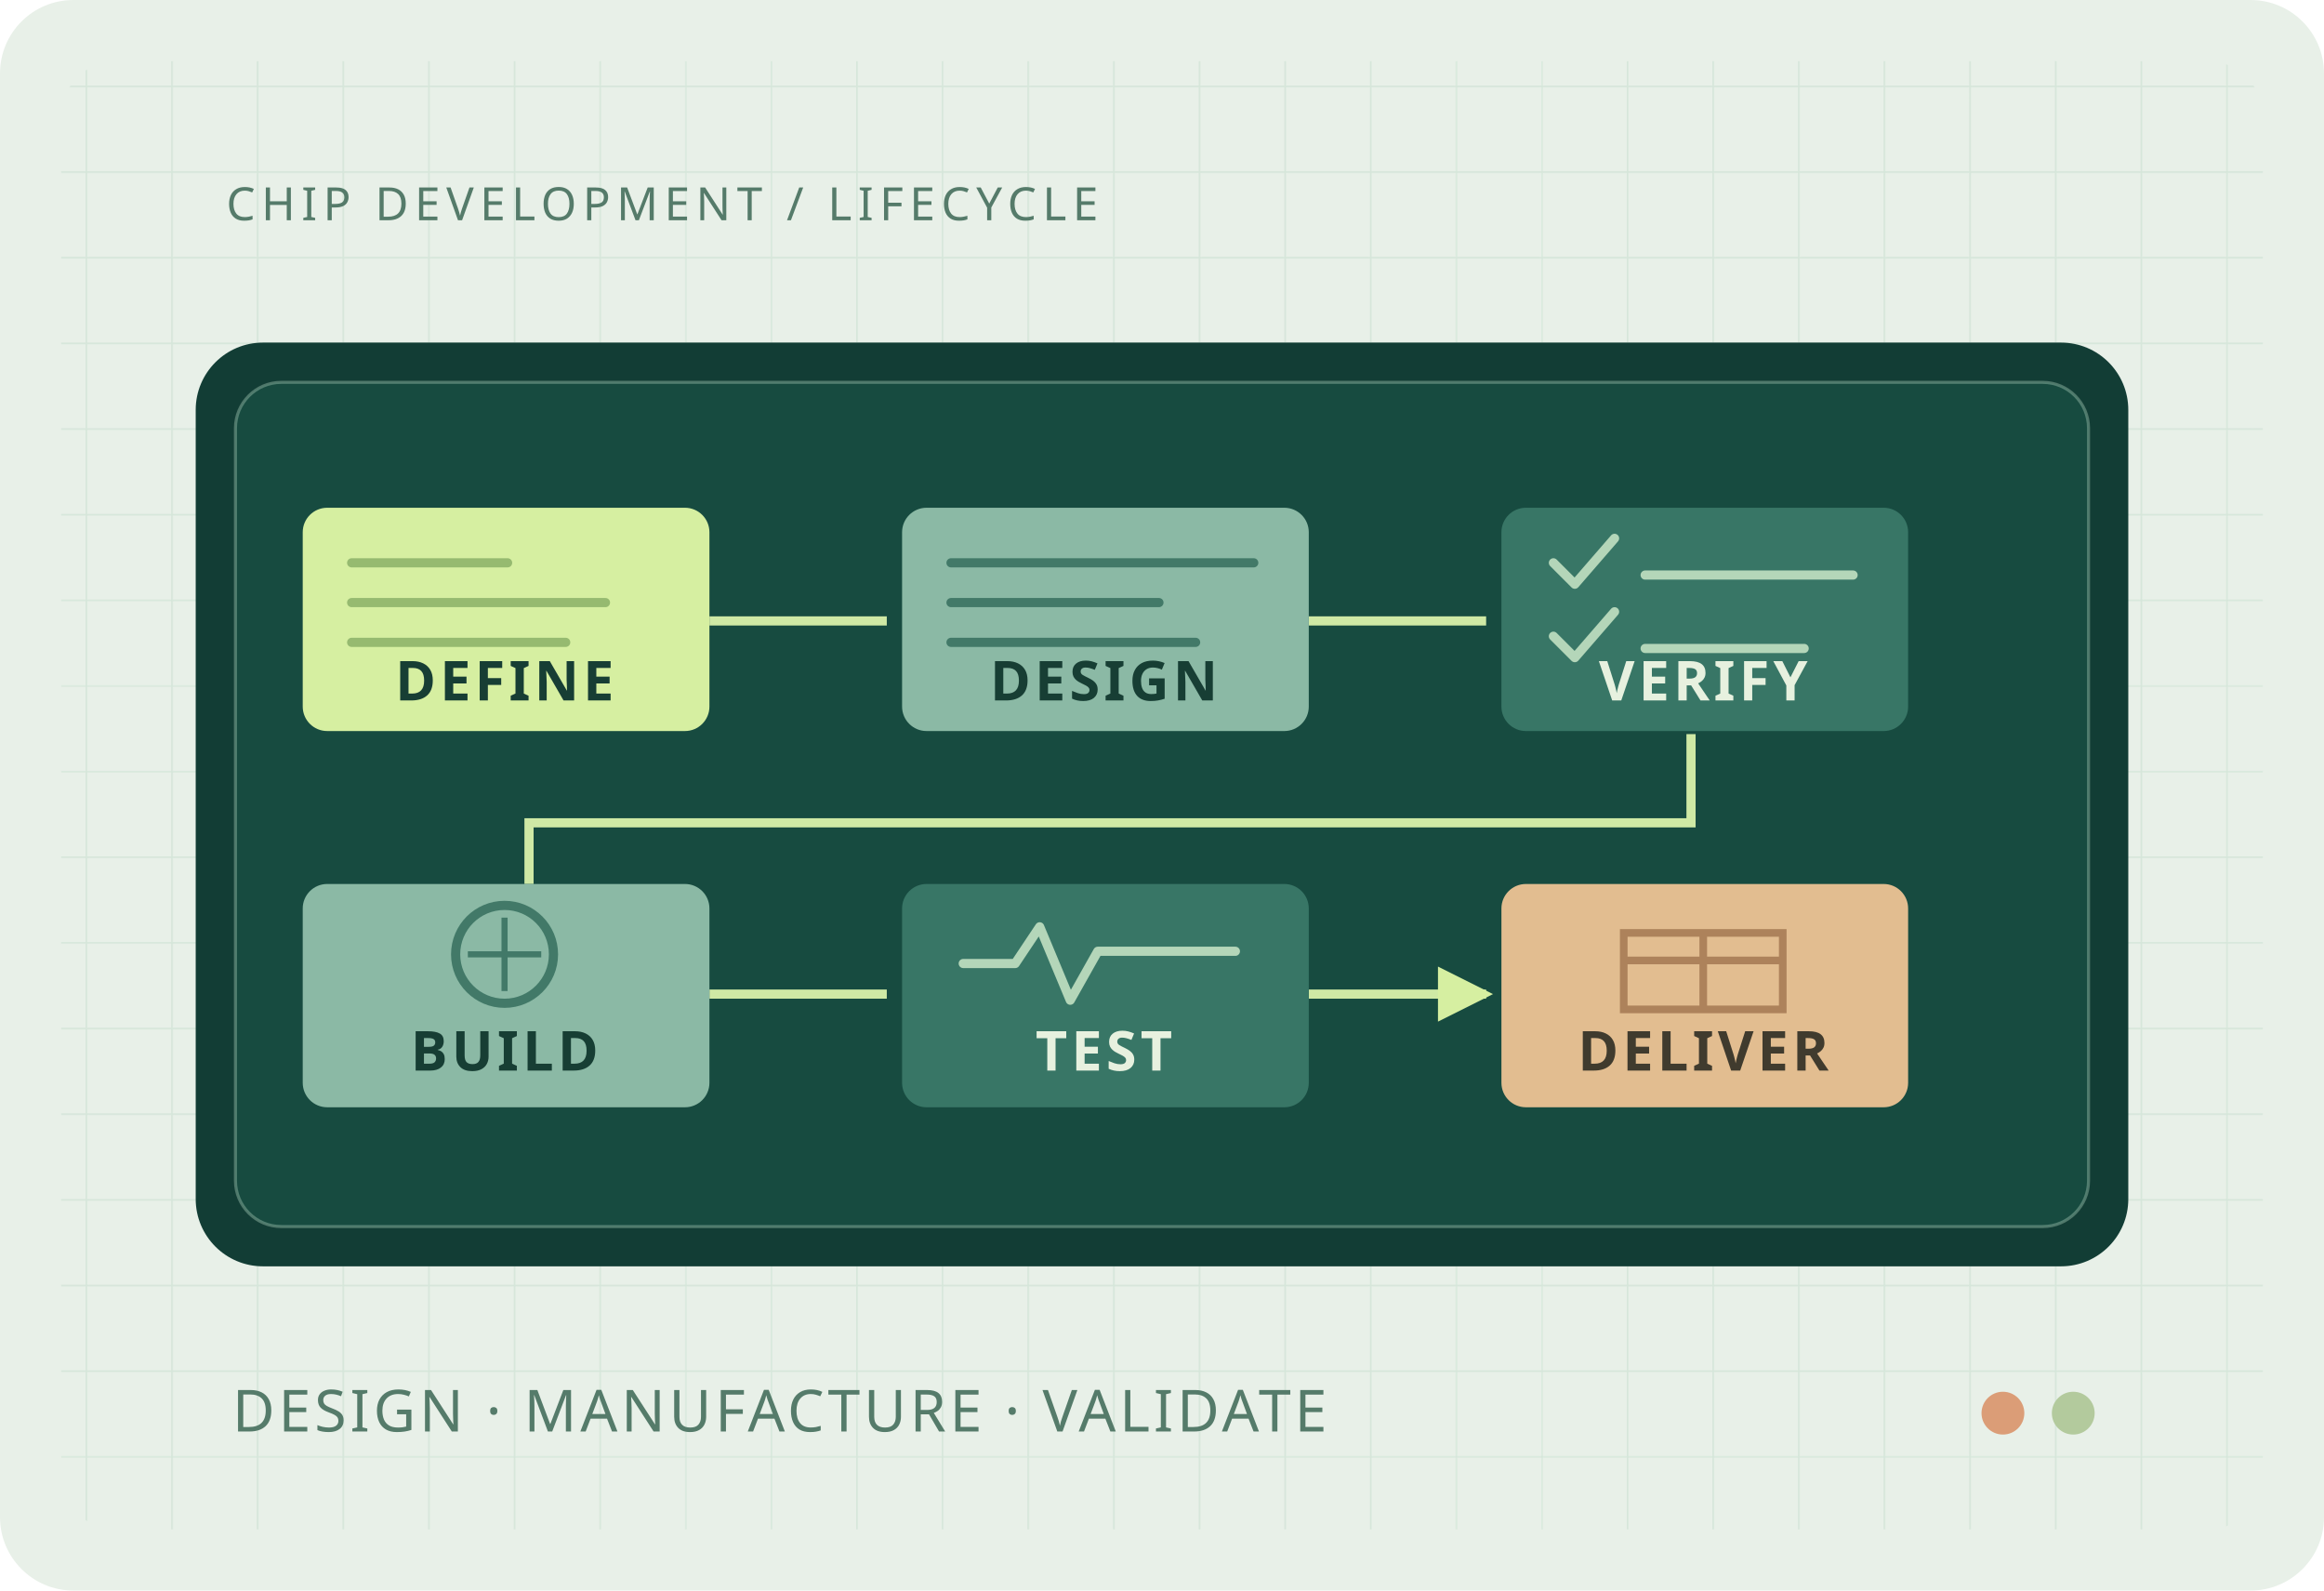
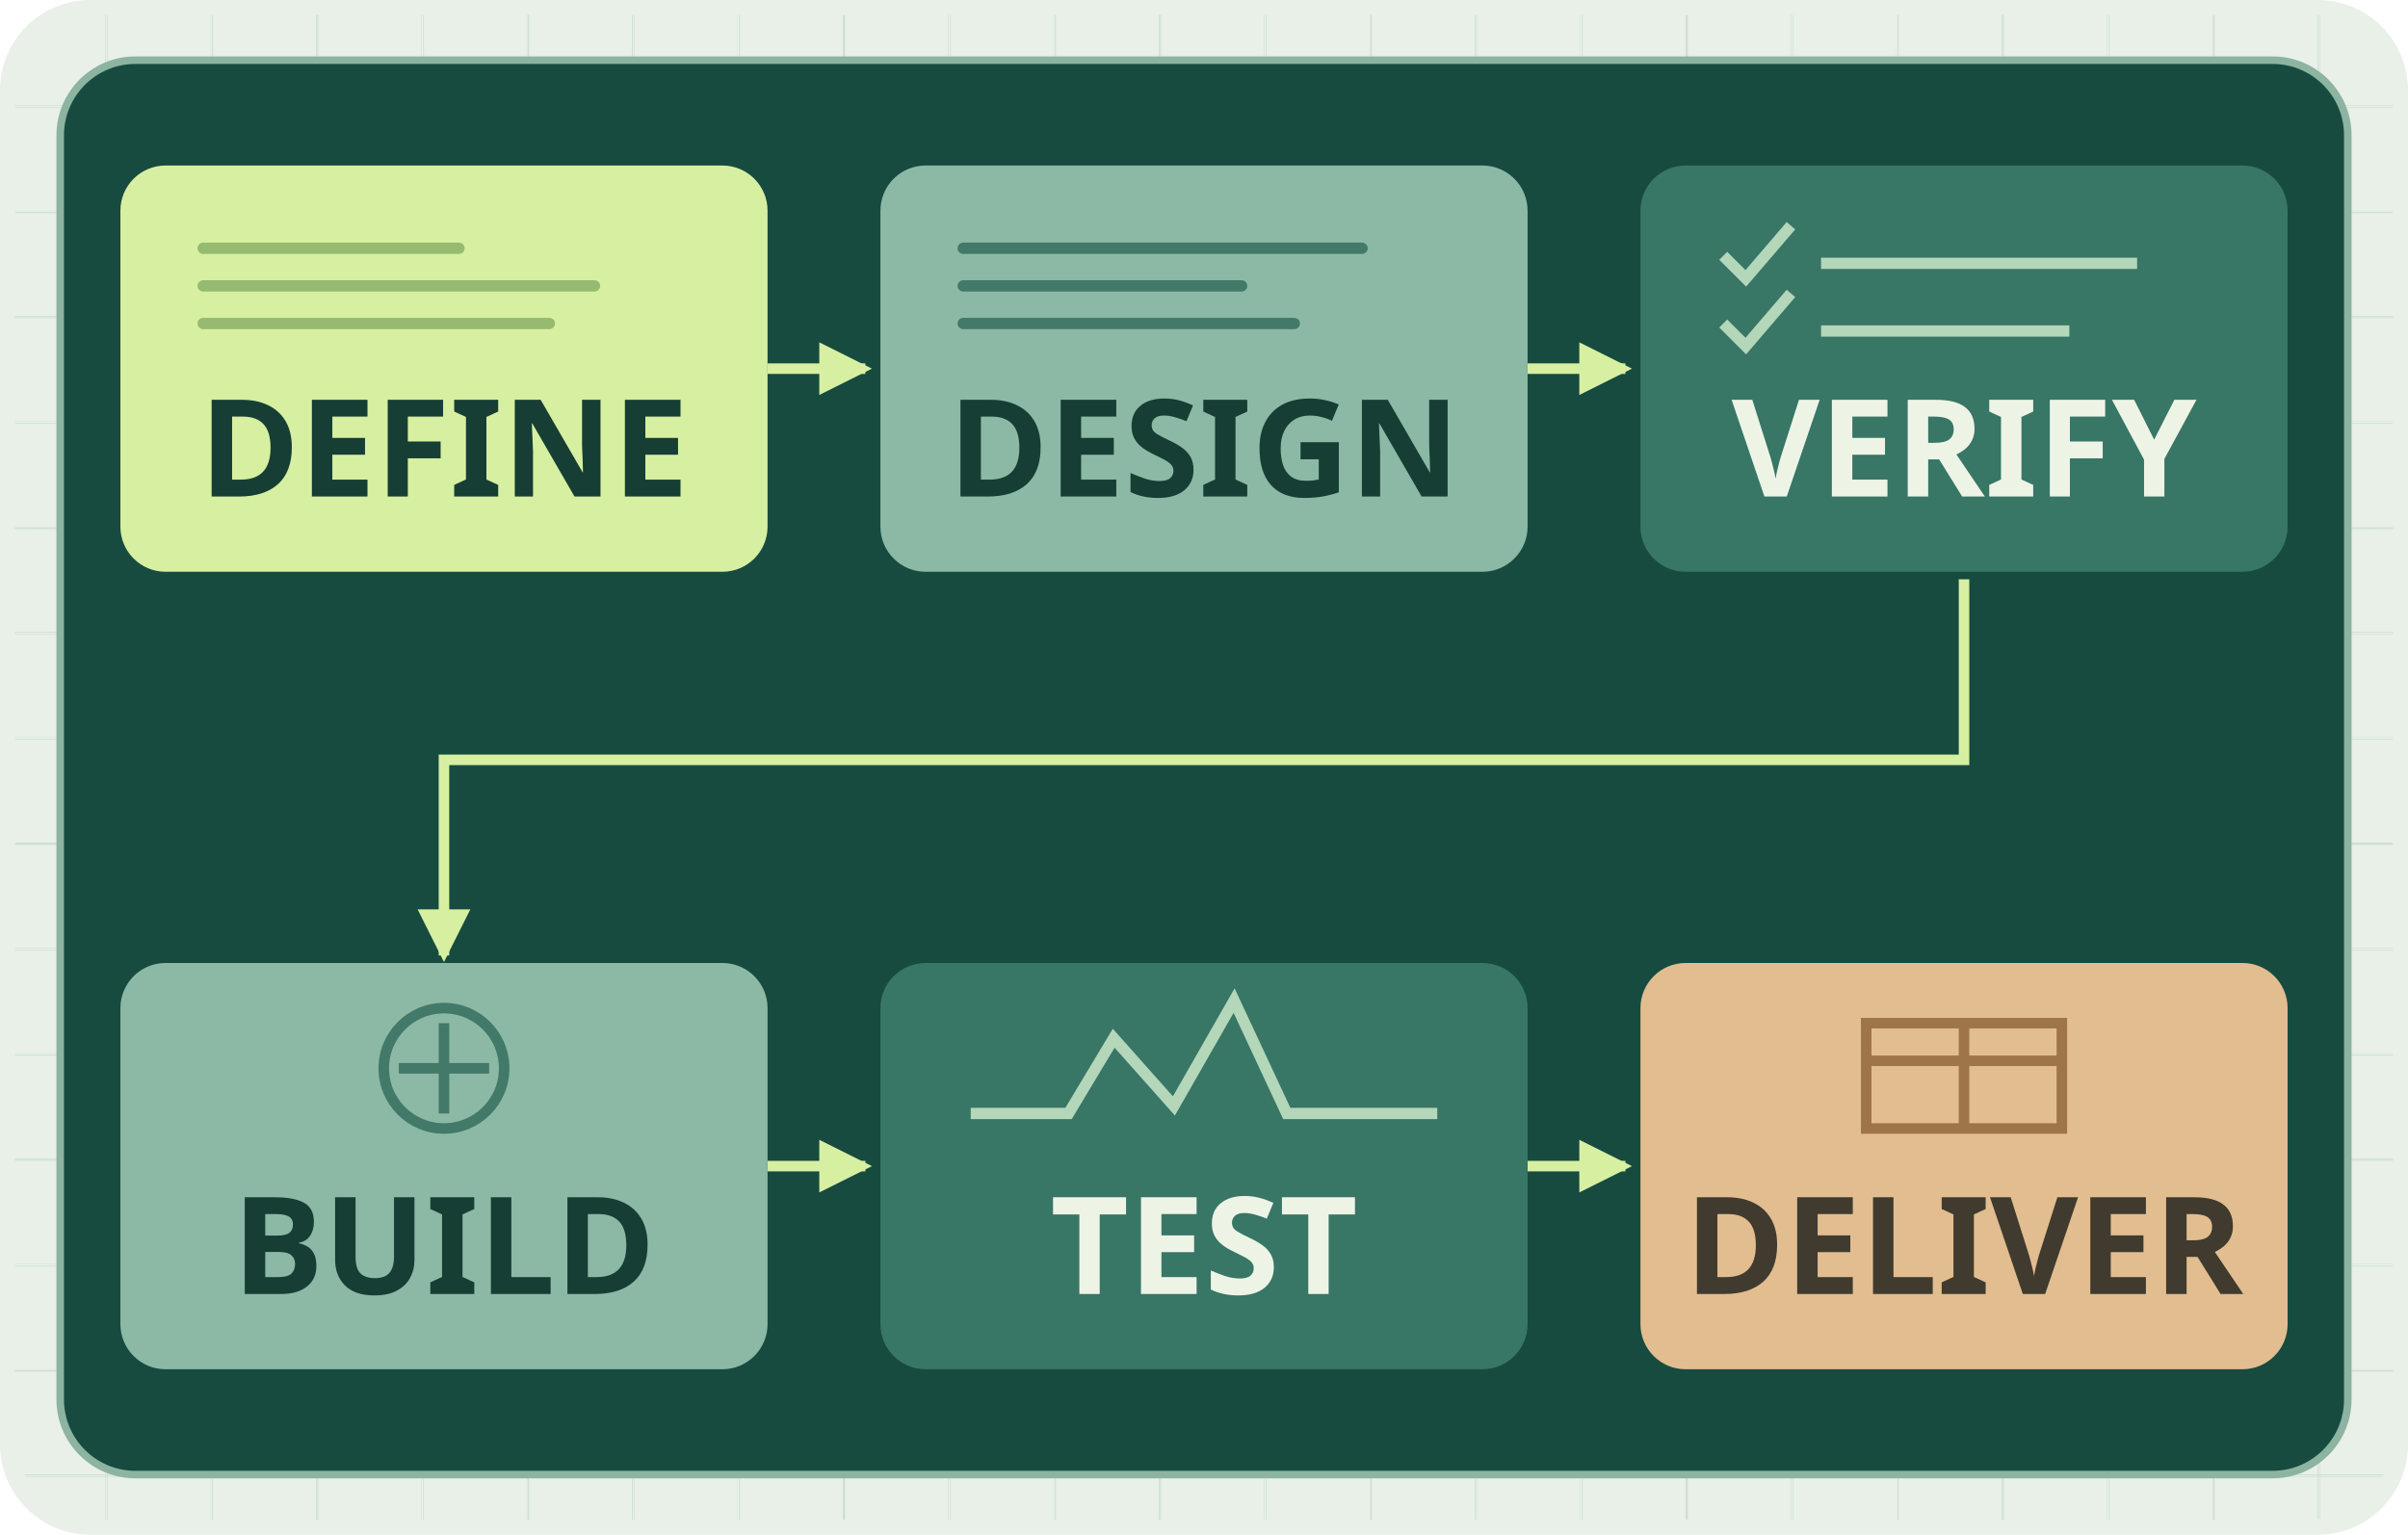
- <svg xmlns="http://www.w3.org/2000/svg" viewBox="0 0 760 520" role="img" aria-labelledby="title desc">
+ <svg xmlns="http://www.w3.org/2000/svg" viewBox="0 0 320 204" role="img" aria-labelledby="title desc">
  <defs>
-     <pattern id="grid" width="28" height="28" patternUnits="userSpaceOnUse">
-       <path d="M28 0H0V28" fill="none" stroke="#d6e6da" />
+     <pattern id="grid" width="14" height="14" patternUnits="userSpaceOnUse">
+       <path d="M14 0H0V14" fill="none" stroke="#cfdfd2" stroke-width=".6" />
    </pattern>
-     <marker id="arrow" viewBox="0 0 8 8" refX="7" refY="4" markerWidth="6" markerHeight="6" orient="auto">
+     <marker id="arrow" viewBox="0 0 8 8" refX="7" refY="4" markerWidth="5" markerHeight="5" orient="auto">
      <path d="M0 0L8 4L0 8Z" fill="#d6efa1" />
    </marker>
  </defs>
-   <rect width="760" height="520" rx="24" fill="#e8f0e8" />
-   <rect x="20" y="20" width="720" height="480" rx="18" fill="url(#grid)" />
-   <text x="74" y="72" fill="#557b6a" font-family="sans-serif" font-size="15" letter-spacing="2">CHIP DEVELOPMENT / LIFECYCLE</text>
-   <rect x="64" y="112" width="632" height="302" rx="22" fill="#123d35" />
-   <rect x="77" y="125" width="606" height="276" rx="15" fill="#174b40" stroke="#8db3a1" stroke-opacity=".5" />
-   <path d="M232 203H290M428 203H486M553 240v29H173v20M232 325H290M428 325H486" fill="none" stroke="#cfe9a5" stroke-width="3" marker-end="url(#arrow)" />
-   <rect x="99" y="166" width="133" height="73" rx="8" fill="#d6efa1" />
-   <path d="M115 184h51M115 197h83M115 210h70" stroke="#96ba70" stroke-width="3" stroke-linecap="round" />
-   <text x="165" y="229" text-anchor="middle" fill="#173e34" font-family="sans-serif" font-size="18" font-weight="700" letter-spacing="1.3">DEFINE</text>
-   <rect x="295" y="166" width="133" height="73" rx="8" fill="#8bb9a5" />
-   <path d="M311 184h99M311 197h68M311 210h80" stroke="#427968" stroke-width="3" stroke-linecap="round" />
-   <text x="361" y="229" text-anchor="middle" fill="#173e34" font-family="sans-serif" font-size="18" font-weight="700" letter-spacing="1.3">DESIGN</text>
-   <rect x="491" y="166" width="133" height="73" rx="8" fill="#387666" />
-   <path d="M508 184l7 7 13-15M538 188h68M508 208l7 7 13-15M538 212h52" fill="none" stroke="#b4d6b9" stroke-width="3" stroke-linecap="round" stroke-linejoin="round" />
-   <text x="557" y="229" text-anchor="middle" fill="#e7f1df" font-family="sans-serif" font-size="18" font-weight="700" letter-spacing="1.3">VERIFY</text>
-   <rect x="99" y="289" width="133" height="73" rx="8" fill="#8bb9a5" />
-   <circle cx="165" cy="312" r="16" fill="none" stroke="#427968" stroke-width="3" />
-   <path d="M153 312h24M165 300v24" stroke="#427968" stroke-width="2" />
-   <text x="165" y="350" text-anchor="middle" fill="#173e34" font-family="sans-serif" font-size="18" font-weight="700" letter-spacing="1.3">BUILD</text>
-   <rect x="295" y="289" width="133" height="73" rx="8" fill="#387666" />
-   <path d="M315 315h17l8-12 10 24 9-16h45" fill="none" stroke="#b4d6b9" stroke-width="3" stroke-linecap="round" stroke-linejoin="round" />
-   <text x="361" y="350" text-anchor="middle" fill="#e7f1df" font-family="sans-serif" font-size="18" font-weight="700" letter-spacing="1.3">TEST</text>
-   <rect x="491" y="289" width="133" height="73" rx="8" fill="#e2bd90" />
-   <path d="M531 305h52v25h-52zM531 314h52M557 305v25" fill="none" stroke="#ad825b" stroke-width="2.5" />
-   <text x="557" y="350" text-anchor="middle" fill="#403b2e" font-family="sans-serif" font-size="18" font-weight="700" letter-spacing="1.3">DELIVER</text>
-   <text x="76" y="468" fill="#557b6a" font-family="sans-serif" font-size="19" letter-spacing="1.2">DESIGN · MANUFACTURE · VALIDATE</text>
-   <circle cx="655" cy="462" r="7" fill="#db9d77" />
-   <circle cx="678" cy="462" r="7" fill="#b3ca9d" />
+   <rect width="320" height="204" rx="12" fill="#e8f0e8" />
+   <rect x="2" y="2" width="316" height="200" rx="11" fill="url(#grid)" />
+   <rect x="8" y="8" width="304" height="188" rx="10" fill="#174b40" stroke="#8db3a1" />
+   <g fill="none" stroke="#d6efa1" stroke-width="1.4" marker-end="url(#arrow)">
+     <path d="M102 49H115" />
+     <path d="M203 49H216" />
+     <path d="M261 77v24H59v26" />
+     <path d="M102 155H115" />
+     <path d="M203 155H216" />
+   </g>
+   <g font-family="sans-serif" font-size="18" font-weight="700" text-anchor="middle">
+     <rect x="16" y="22" width="86" height="54" rx="6" fill="#d6efa1" />
+     <path d="M27 33h34m-34 5h52m-52 5h46" fill="none" stroke="#96ba70" stroke-width="1.5" stroke-linecap="round" />
+     <text x="59" y="66" fill="#173e34">DEFINE</text>
+     <rect x="117" y="22" width="86" height="54" rx="6" fill="#8bb9a5" />
+     <path d="M128 33h53m-53 5h37m-37 5h44" fill="none" stroke="#427968" stroke-width="1.5" stroke-linecap="round" />
+     <text x="160" y="66" fill="#173e34">DESIGN</text>
+     <rect x="218" y="22" width="86" height="54" rx="6" fill="#387666" />
+     <path d="M229 34l3 3 6-7m4 5h42m-55 8 3 3 6-7m4 5h33" fill="none" stroke="#b4d6b9" stroke-width="1.5" />
+     <text x="261" y="66" fill="#edf4e6">VERIFY</text>
+     <rect x="16" y="128" width="86" height="54" rx="6" fill="#8bb9a5" />
+     <circle cx="59" cy="142" r="8" fill="none" stroke="#427968" stroke-width="1.4" />
+     <path d="M53 142h12m-6-6v12" fill="none" stroke="#427968" stroke-width="1.4" />
+     <text x="59" y="172" fill="#173e34">BUILD</text>
+     <rect x="117" y="128" width="86" height="54" rx="6" fill="#387666" />
+     <path d="M129 148h13l6-10 8 9 8-14 7 15h20" fill="none" stroke="#b4d6b9" stroke-width="1.5" />
+     <text x="160" y="172" fill="#edf4e6">TEST</text>
+     <rect x="218" y="128" width="86" height="54" rx="6" fill="#e2bd90" />
+     <path d="M248 136h26v14h-26zm0 5h26m-13-5v14" fill="none" stroke="#9e7549" stroke-width="1.4" />
+     <text x="261" y="172" fill="#403b2e">DELIVER</text>
+   </g>
</svg>
